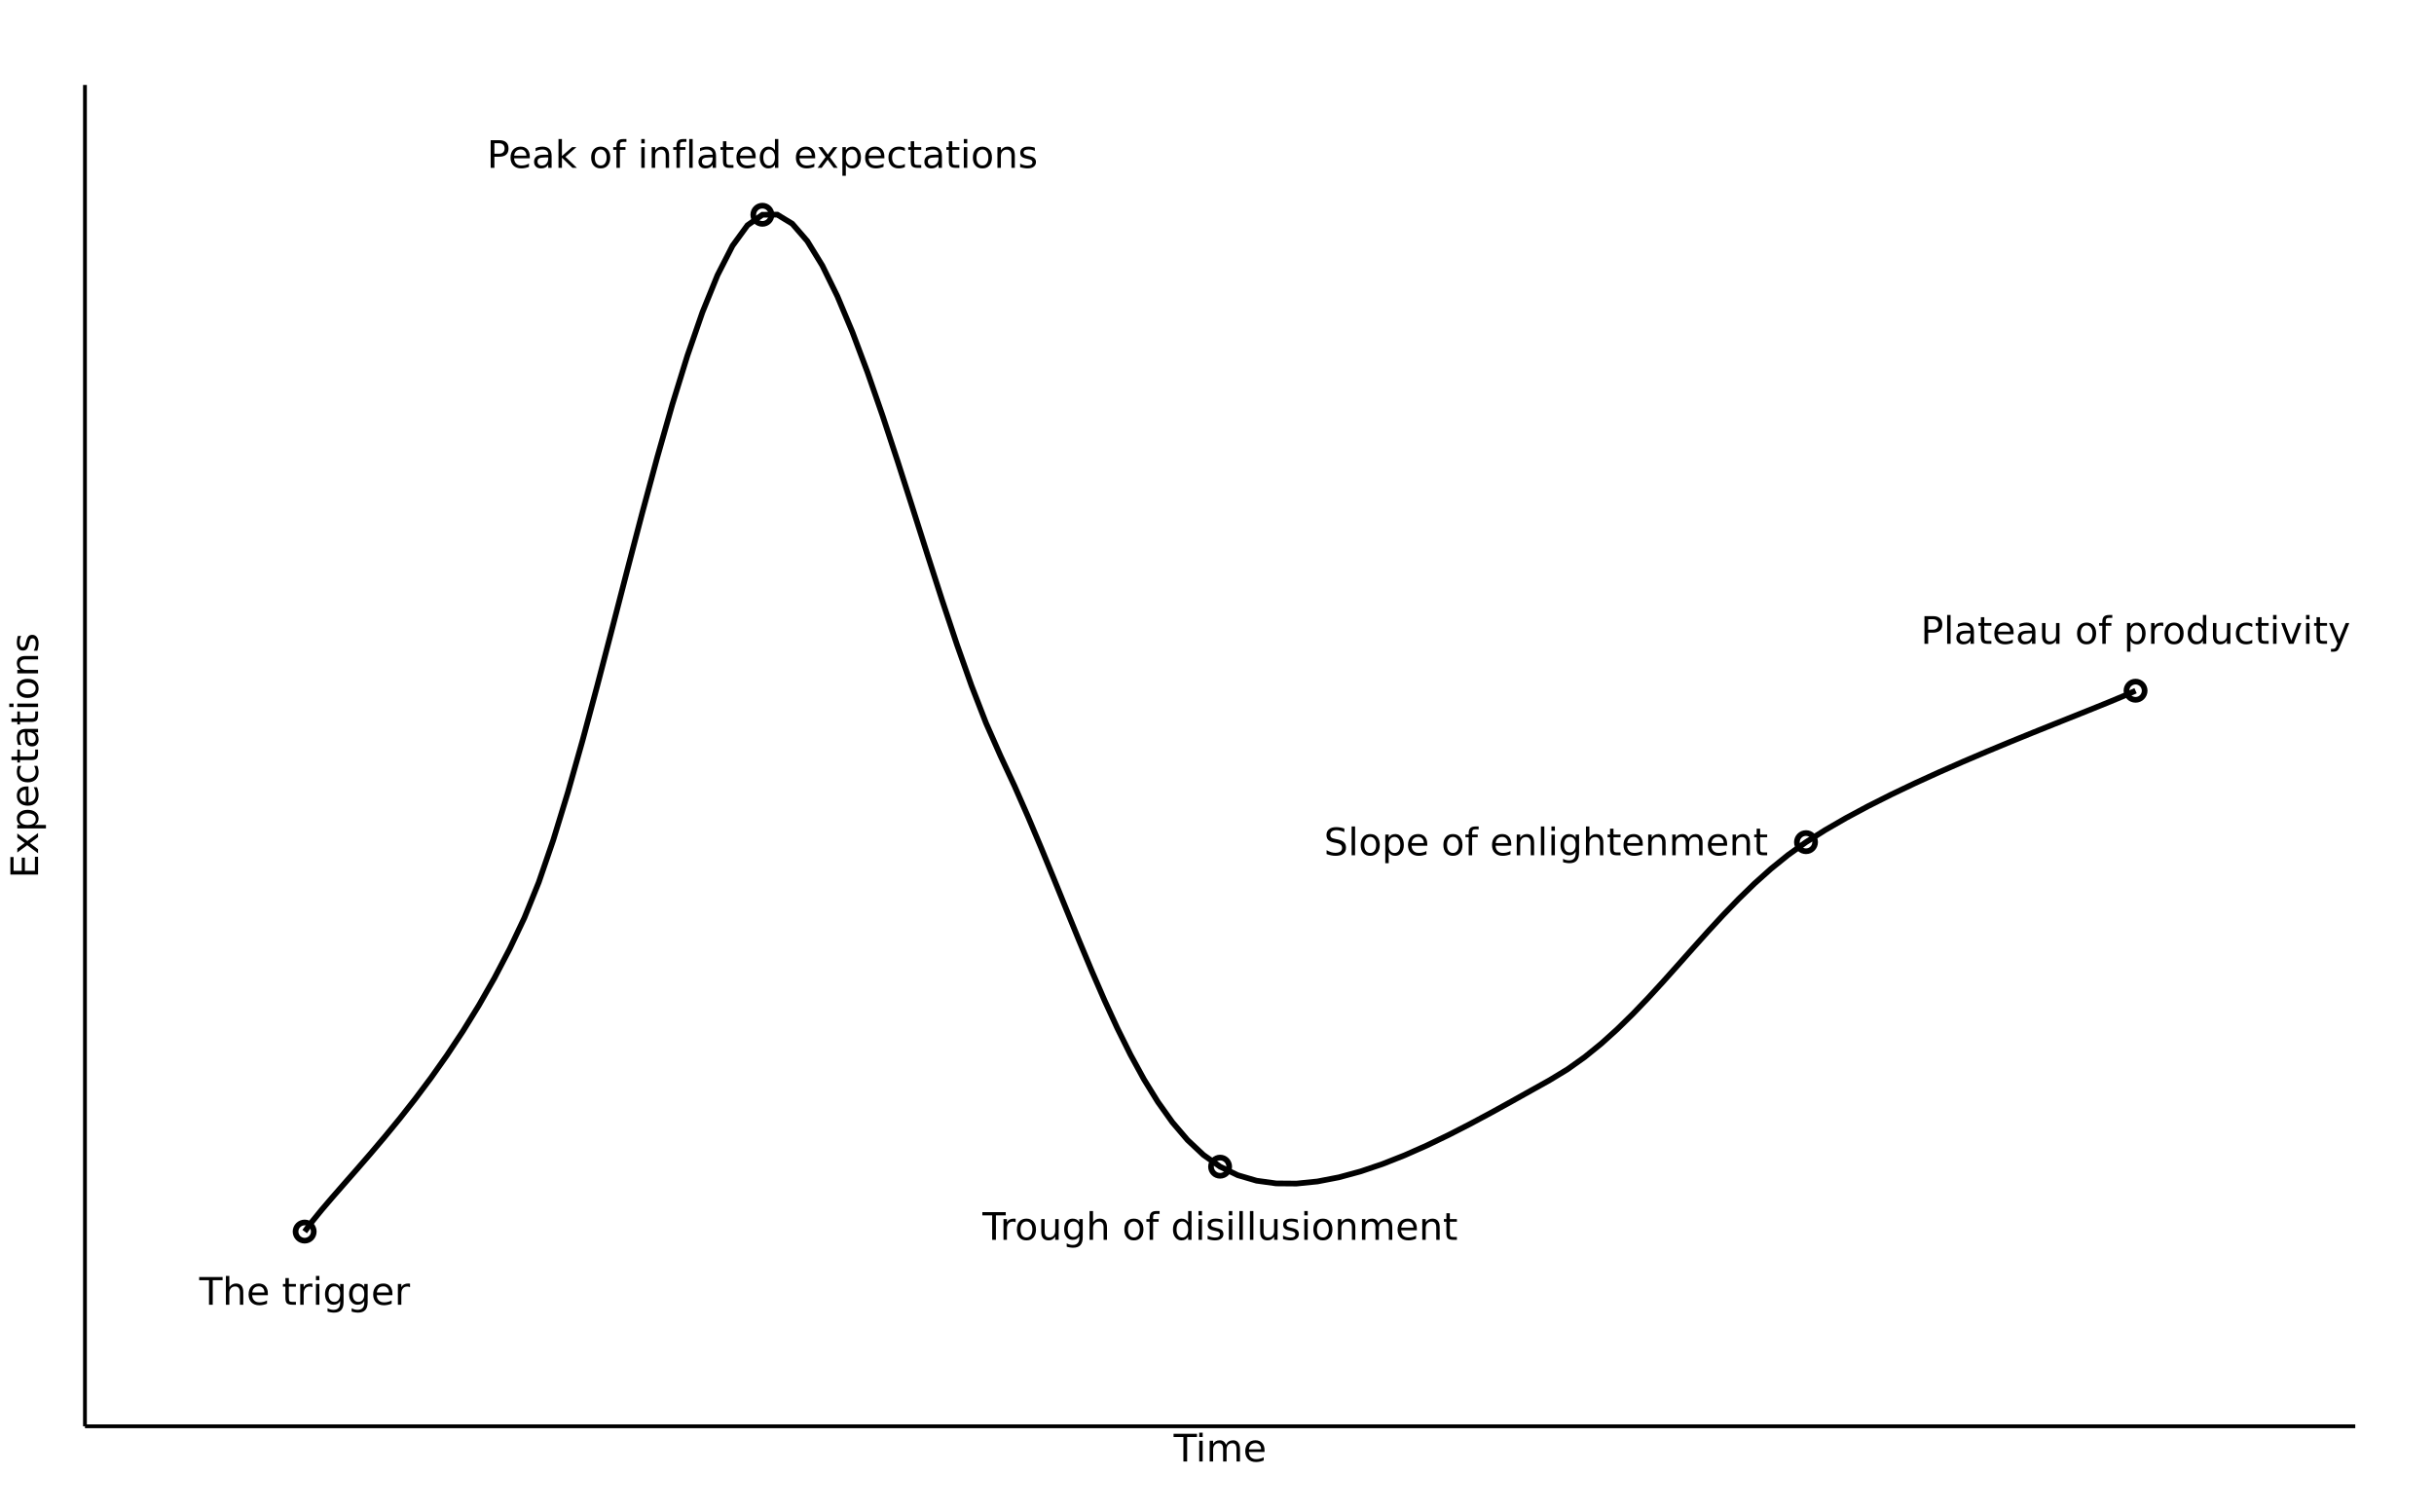
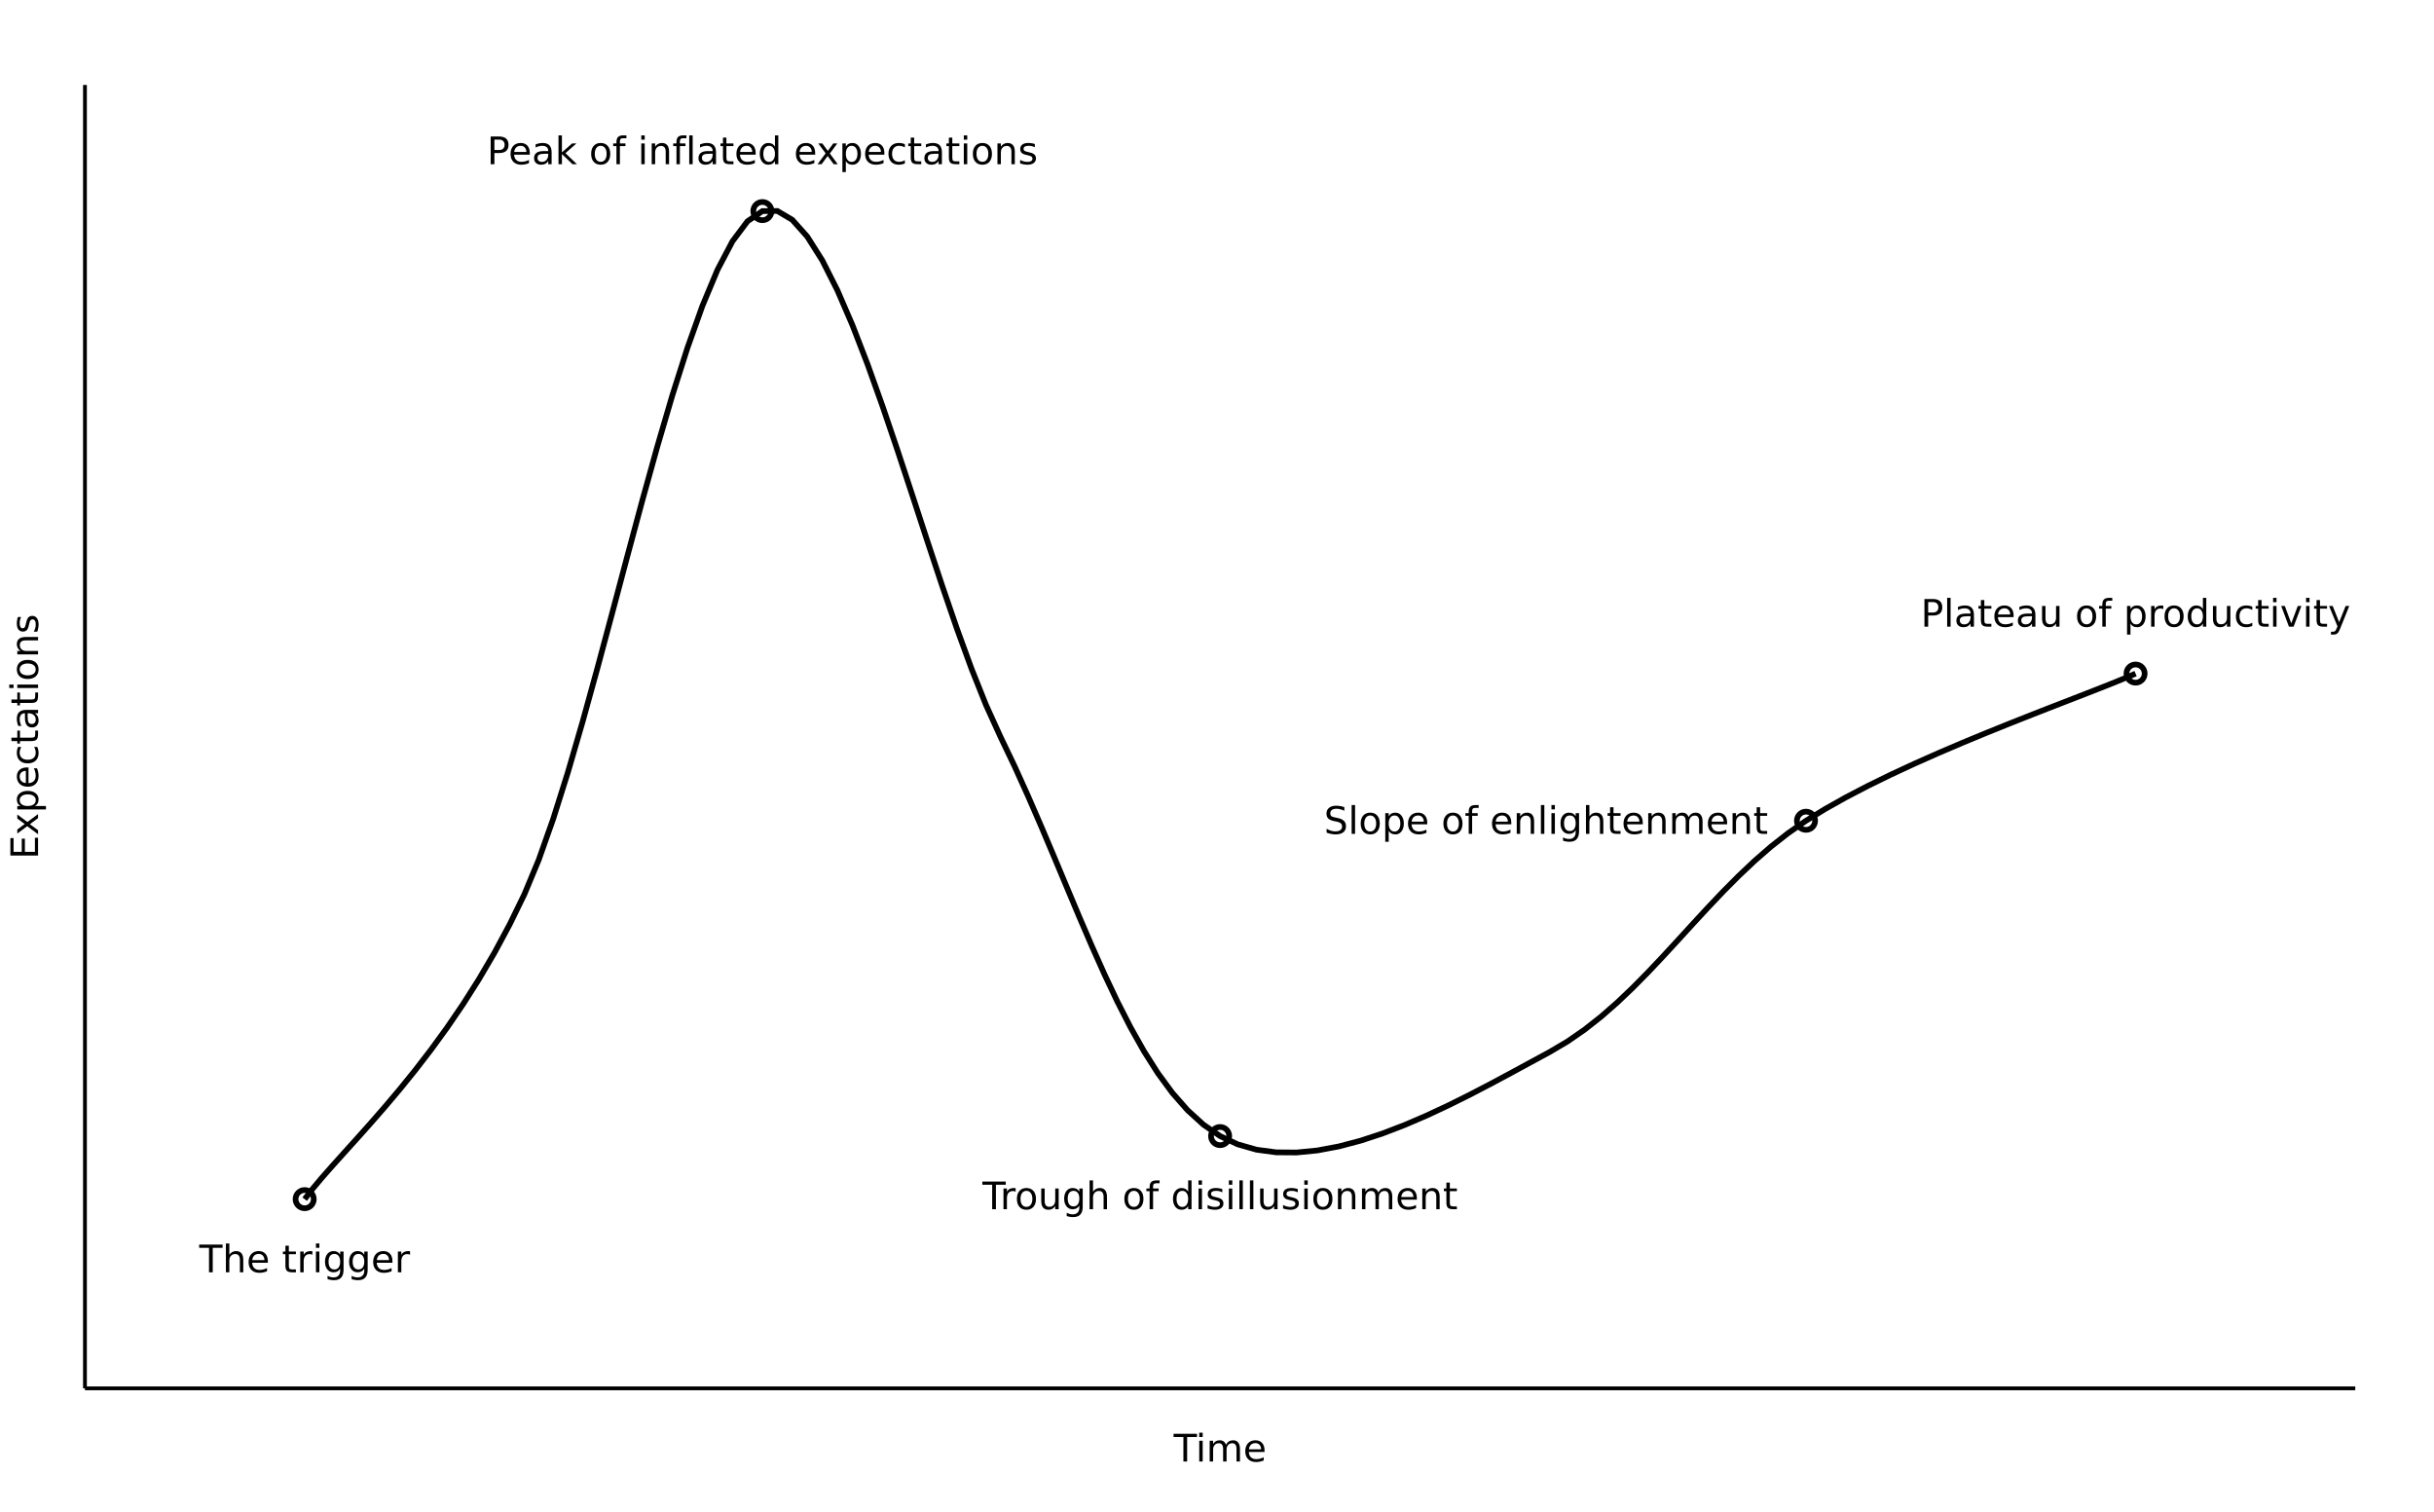
- <svg xmlns="http://www.w3.org/2000/svg" viewBox="-0.75 -0.75 641.5 398.3" role="img" aria-labelledby="ds2418882f55-title ds2418882f55-desc">
-   <path d="M 21.641 21.641 L 21.641 375.159" fill="none" stroke="currentColor" stroke-width="1" />
-   <path d="M 21.641 375.159 L 620 375.159" fill="none" stroke="currentColor" stroke-width="1" />
+ <svg xmlns="http://www.w3.org/2000/svg" viewBox="-0.75 -0.75 641.5 398.3" role="img" aria-labelledby="dsdd19190e21-title dsdd19190e21-desc">
+   <path d="M 21.641 21.641 L 21.641 365.159" fill="none" stroke="currentColor" stroke-width="1" />
+   <path d="M 21.641 365.159 L 620 365.159" fill="none" stroke="currentColor" stroke-width="1" />
  <text x="320.82" y="384.442" font-family="'DejaVu Sans', sans-serif" font-size="10" fill="currentColor" text-anchor="middle">Time</text>
-   <text x="9.282" y="198.4" font-family="'DejaVu Sans', sans-serif" font-size="10" fill="currentColor" text-anchor="middle" transform="rotate(-90 9.282 198.4)">Expectations</text>
-   <path d="M 79.546 323.842 L 81.566 321.134 L 83.981 318.165 L 86.751 314.923 L 89.838 311.391 L 93.203 307.557 L 96.808 303.404 L 100.612 298.918 L 104.579 294.085 L 108.667 288.89 L 112.839 283.319 L 117.056 277.356 L 121.279 270.988 L 125.469 264.199 L 129.587 256.975 L 133.594 249.302 L 137.452 241.164 L 141.24 231.801 L 145.063 220.67 L 148.916 208.088 L 152.796 194.369 L 156.699 179.828 L 160.623 164.782 L 164.563 149.544 L 168.516 134.432 L 172.479 119.759 L 176.447 105.841 L 180.418 92.994 L 184.387 81.533 L 188.352 71.773 L 192.309 64.029 L 196.254 58.617 L 200.183 55.852 L 204.113 55.819 L 208.058 58.216 L 212.014 62.777 L 215.979 69.238 L 219.949 77.333 L 223.92 86.798 L 227.888 97.366 L 231.851 108.773 L 235.804 120.754 L 239.744 133.042 L 243.667 145.374 L 247.571 157.484 L 251.451 169.107 L 255.304 179.977 L 259.126 189.83 L 262.915 198.4 L 266.613 206.351 L 270.186 214.476 L 273.657 222.703 L 277.052 230.963 L 280.395 239.184 L 283.71 247.295 L 287.024 255.225 L 290.359 262.903 L 293.742 270.258 L 297.197 277.219 L 300.749 283.715 L 304.421 289.675 L 308.24 295.028 L 312.23 299.704 L 316.415 303.63 L 320.82 306.736 L 325.489 308.986 L 330.424 310.434 L 335.59 311.146 L 340.952 311.191 L 346.473 310.634 L 352.12 309.543 L 357.856 307.984 L 363.646 306.024 L 369.456 303.73 L 375.248 301.168 L 380.989 298.406 L 386.643 295.511 L 392.174 292.548 L 397.547 289.586 L 402.727 286.691 L 407.679 283.929 L 412.396 281.063 L 416.915 277.843 L 421.265 274.313 L 425.473 270.52 L 429.568 266.51 L 433.578 262.329 L 437.532 258.023 L 441.457 253.637 L 445.383 249.218 L 449.336 244.812 L 453.347 240.463 L 457.442 236.22 L 461.65 232.126 L 465.999 228.229 L 470.519 224.574 L 475.236 221.208 L 480.293 218.014 L 485.763 214.854 L 491.568 211.742 L 497.629 208.69 L 503.869 205.71 L 510.211 202.816 L 516.576 200.018 L 522.887 197.331 L 529.066 194.766 L 535.036 192.336 L 540.718 190.054 L 546.034 187.932 L 550.908 185.982 L 555.261 184.218 L 559.016 182.651 L 562.094 181.294" fill="none" stroke="currentColor" stroke-width="1.5" />
-   <ellipse cx="79.546" cy="323.842" rx="2.4" ry="2.4" fill="none" stroke="currentColor" stroke-width="1.5" />
-   <text x="79.546" y="343.124" font-family="'DejaVu Sans', sans-serif" font-size="10" fill="currentColor" text-anchor="middle">The trigger</text>
-   <ellipse cx="200.183" cy="55.852" rx="2.4" ry="2.4" fill="none" stroke="currentColor" stroke-width="1.5" />
-   <text x="200.183" y="43.494" font-family="'DejaVu Sans', sans-serif" font-size="10" fill="currentColor" text-anchor="middle">Peak of inflated expectations</text>
-   <ellipse cx="320.82" cy="306.736" rx="2.4" ry="2.4" fill="none" stroke="currentColor" stroke-width="1.5" />
-   <text x="320.82" y="326.019" font-family="'DejaVu Sans', sans-serif" font-size="10" fill="currentColor" text-anchor="middle">Trough of disillusionment</text>
-   <ellipse cx="475.236" cy="221.208" rx="2.4" ry="2.4" fill="none" stroke="currentColor" stroke-width="1.5" />
-   <text x="465.236" y="224.67" font-family="'DejaVu Sans', sans-serif" font-size="10" fill="currentColor" text-anchor="end">Slope of enlightenment</text>
-   <ellipse cx="562.094" cy="181.294" rx="2.4" ry="2.4" fill="none" stroke="currentColor" stroke-width="1.5" />
-   <text x="562.094" y="168.936" font-family="'DejaVu Sans', sans-serif" font-size="10" fill="currentColor" text-anchor="middle">Plateau of productivity</text>
+   <text x="9.282" y="193.4" font-family="'DejaVu Sans', sans-serif" font-size="10" fill="currentColor" text-anchor="middle" transform="rotate(-90 9.282 193.4)">Expectations</text>
+   <path d="M 79.546 315.294 L 81.566 312.662 L 83.981 309.777 L 86.751 306.627 L 89.838 303.195 L 93.203 299.469 L 96.808 295.434 L 100.612 291.075 L 104.579 286.379 L 108.667 281.331 L 112.839 275.917 L 117.056 270.123 L 121.279 263.935 L 125.469 257.338 L 129.587 250.319 L 133.594 242.862 L 137.452 234.955 L 141.24 225.856 L 145.063 215.04 L 148.916 202.814 L 152.796 189.483 L 156.699 175.353 L 160.623 160.732 L 164.563 145.926 L 168.516 131.241 L 172.479 116.983 L 176.447 103.46 L 180.418 90.976 L 184.387 79.839 L 188.352 70.355 L 192.309 62.83 L 196.254 57.571 L 200.183 54.884 L 204.113 54.852 L 208.058 57.181 L 212.014 61.614 L 215.979 67.892 L 219.949 75.758 L 223.92 84.955 L 227.888 95.224 L 231.851 106.308 L 235.804 117.95 L 239.744 129.891 L 243.667 141.874 L 247.571 153.642 L 251.451 164.936 L 255.304 175.498 L 259.126 185.072 L 262.915 193.4 L 266.613 201.126 L 270.186 209.021 L 273.657 217.016 L 277.052 225.042 L 280.395 233.03 L 283.71 240.912 L 287.024 248.618 L 290.359 256.078 L 293.742 263.225 L 297.197 269.989 L 300.749 276.302 L 304.421 282.093 L 308.24 287.295 L 312.23 291.838 L 316.415 295.653 L 320.82 298.672 L 325.489 300.858 L 330.424 302.265 L 335.59 302.957 L 340.952 303 L 346.473 302.459 L 352.12 301.399 L 357.856 299.884 L 363.646 297.979 L 369.456 295.75 L 375.248 293.261 L 380.989 290.577 L 386.643 287.764 L 392.174 284.885 L 397.547 282.007 L 402.727 279.193 L 407.679 276.509 L 412.396 273.725 L 416.915 270.595 L 421.265 267.166 L 425.473 263.48 L 429.568 259.584 L 433.578 255.521 L 437.532 251.336 L 441.457 247.075 L 445.383 242.781 L 449.336 238.499 L 453.347 234.274 L 457.442 230.15 L 461.65 226.172 L 465.999 222.385 L 470.519 218.834 L 475.236 215.562 L 480.293 212.459 L 485.763 209.389 L 491.568 206.365 L 497.629 203.399 L 503.869 200.504 L 510.211 197.691 L 516.576 194.973 L 522.887 192.361 L 529.066 189.869 L 535.036 187.508 L 540.718 185.29 L 546.034 183.228 L 550.908 181.333 L 555.261 179.619 L 559.016 178.096 L 562.094 176.778" fill="none" stroke="currentColor" stroke-width="1.5" />
+   <ellipse cx="79.546" cy="315.294" rx="2.4" ry="2.4" fill="none" stroke="currentColor" stroke-width="1.5" />
+   <text x="79.546" y="334.576" font-family="'DejaVu Sans', sans-serif" font-size="10" fill="currentColor" text-anchor="middle">The trigger</text>
+   <ellipse cx="200.183" cy="54.884" rx="2.4" ry="2.4" fill="none" stroke="currentColor" stroke-width="1.5" />
+   <text x="200.183" y="42.526" font-family="'DejaVu Sans', sans-serif" font-size="10" fill="currentColor" text-anchor="middle">Peak of inflated expectations</text>
+   <ellipse cx="320.82" cy="298.672" rx="2.4" ry="2.4" fill="none" stroke="currentColor" stroke-width="1.5" />
+   <text x="320.82" y="317.954" font-family="'DejaVu Sans', sans-serif" font-size="10" fill="currentColor" text-anchor="middle">Trough of disillusionment</text>
+   <ellipse cx="475.236" cy="215.563" rx="2.4" ry="2.4" fill="none" stroke="currentColor" stroke-width="1.5" />
+   <text x="465.236" y="219.024" font-family="'DejaVu Sans', sans-serif" font-size="10" fill="currentColor" text-anchor="end">Slope of enlightenment</text>
+   <ellipse cx="562.094" cy="176.778" rx="2.4" ry="2.4" fill="none" stroke="currentColor" stroke-width="1.5" />
+   <text x="562.094" y="164.42" font-family="'DejaVu Sans', sans-serif" font-size="10" fill="currentColor" text-anchor="middle">Plateau of productivity</text>
</svg>
